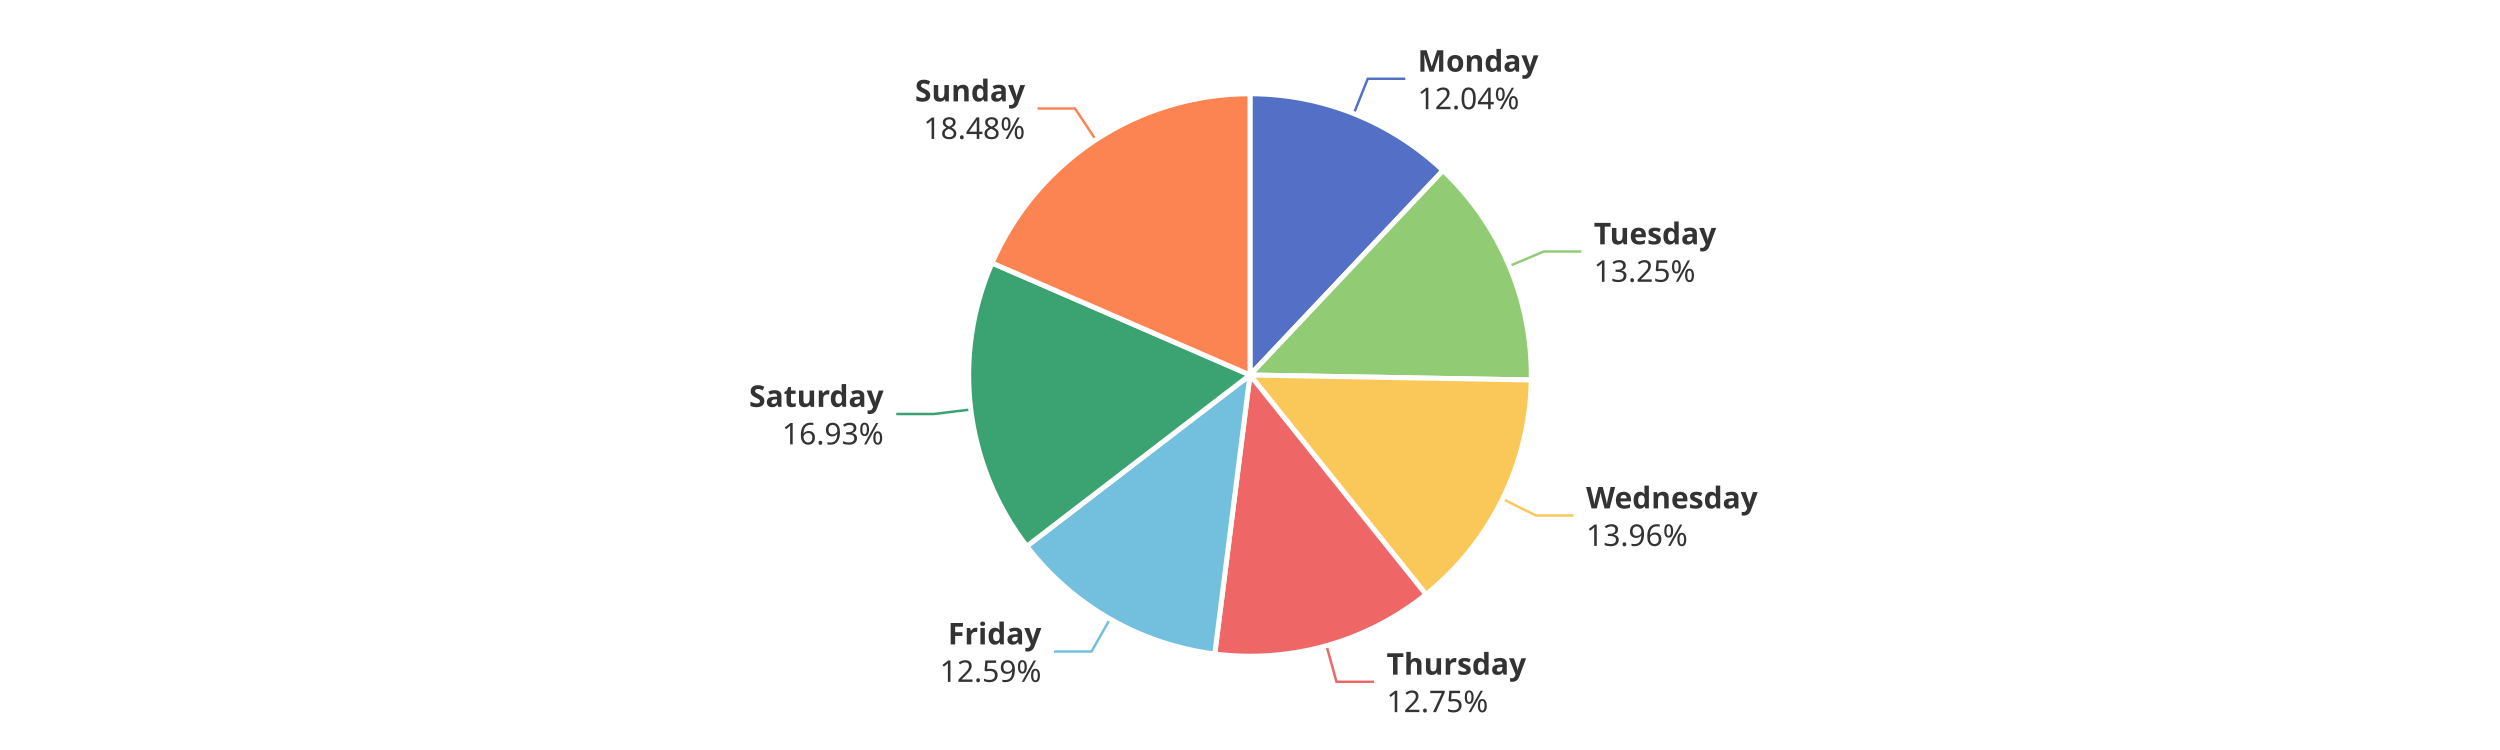
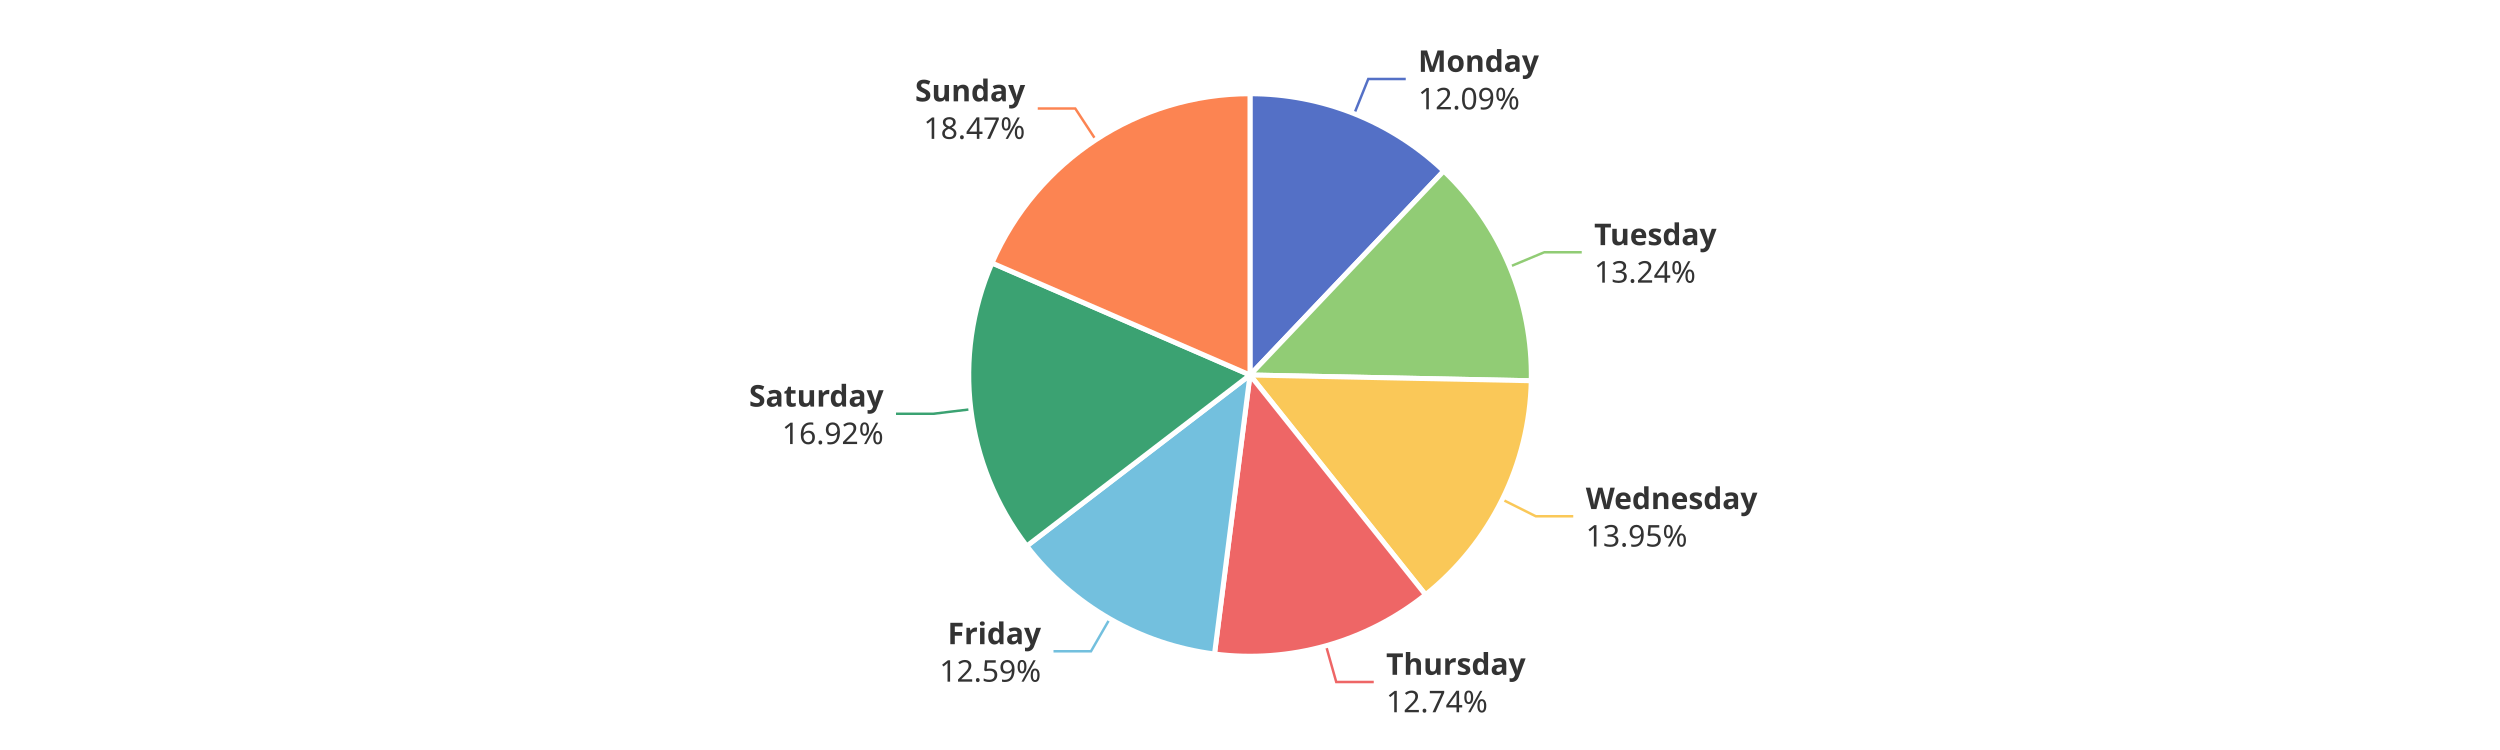
<svg xmlns="http://www.w3.org/2000/svg" width="1000" height="300" version="1.1" baseProfile="full" viewBox="0 0 1000 300">
  <rect width="1000" height="300" x="0" y="0" id="0" fill="#ffffff" />
-   <polyline points="541.5 45.5 547.1 31.5 562.1 31.5" fill="none" stroke="#5470c6" />
-   <polyline points="603.7 106.4 617.5 100.6 632.5 100.6" fill="none" stroke="#91cc75" />
-   <polyline points="601 199.6 614.4 206.2 629.4 206.2" fill="none" stroke="#fac858" />
-   <polyline points="530.6 258.3 534.6 272.7 549.6 272.7" fill="none" stroke="#ee6666" />
-   <polyline points="444 247.6 436.6 260.6 421.6 260.6" fill="none" stroke="#73c0de" />
-   <polyline points="388.3 163.8 373.5 165.6 358.5 165.6" fill="none" stroke="#3ba272" />
-   <polyline points="438.3 55.9 430 43.4 415 43.4" fill="none" stroke="#fc8452" />
-   <path d="M500 37.5A112.5 112.5 0 0 1 577.2 68.2L500 150Z" fill="#5470c6" stroke="#fff" stroke-width="2" stroke-linejoin="round" />
-   <path d="M577.2 68.2A112.5 112.5 0 0 1 612.5 152L500 150Z" fill="#91cc75" stroke="#fff" stroke-width="2" stroke-linejoin="round" />
-   <path d="M612.5 152A112.5 112.5 0 0 1 570.4 237.8L500 150Z" fill="#fac858" stroke="#fff" stroke-width="2" stroke-linejoin="round" />
-   <path d="M570.4 237.8A112.5 112.5 0 0 1 485.9 261.6L500 150Z" fill="#ee6666" stroke="#fff" stroke-width="2" stroke-linejoin="round" />
-   <path d="M485.9 261.6A112.5 112.5 0 0 1 410.7 218.5L500 150Z" fill="#73c0de" stroke="#fff" stroke-width="2" stroke-linejoin="round" />
-   <path d="M410.7 218.5A112.5 112.5 0 0 1 396.8 105.2L500 150Z" fill="#3ba272" stroke="#fff" stroke-width="2" stroke-linejoin="round" />
+   <polyline points="541.7 45.5 547.3 31.6 562.3 31.6" fill="none" stroke="#5470c6" />
+   <polyline points="603.8 106.7 617.7 100.9 632.7 100.9" fill="none" stroke="#91cc75" />
+   <polyline points="600.9 199.8 614.3 206.5 629.3 206.5" fill="none" stroke="#fac858" />
+   <polyline points="530.4 258.3 534.5 272.8 549.5 272.8" fill="none" stroke="#ee6666" />
+   <polyline points="443.9 247.5 436.4 260.5 421.4 260.5" fill="none" stroke="#73c0de" />
+   <polyline points="388.3 163.7 373.4 165.5 358.4 165.5" fill="none" stroke="#3ba272" />
+   <polyline points="438.3 55.9 430.1 43.4 415.1 43.4" fill="none" stroke="#fc8452" />
+   <path d="M500 37.5A112.5 112.5 0 0 1 577.5 68.4L500 150Z" fill="#5470c6" stroke="#fff" stroke-width="2" stroke-linejoin="round" />
+   <path d="M577.5 68.4A112.5 112.5 0 0 1 612.5 152.3L500 150Z" fill="#91cc75" stroke="#fff" stroke-width="2" stroke-linejoin="round" />
+   <path d="M612.5 152.3A112.5 112.5 0 0 1 570.2 237.9L500 150Z" fill="#fac858" stroke="#fff" stroke-width="2" stroke-linejoin="round" />
+   <path d="M570.2 237.9A112.5 112.5 0 0 1 485.8 261.6L500 150Z" fill="#ee6666" stroke="#fff" stroke-width="2" stroke-linejoin="round" />
+   <path d="M485.8 261.6A112.5 112.5 0 0 1 410.7 218.4L500 150Z" fill="#73c0de" stroke="#fff" stroke-width="2" stroke-linejoin="round" />
+   <path d="M410.7 218.4A112.5 112.5 0 0 1 396.8 105.2L500 150Z" fill="#3ba272" stroke="#fff" stroke-width="2" stroke-linejoin="round" />
  <path d="M396.8 105.2A112.5 112.5 0 0 1 500 37.5L500 150Z" fill="#fc8452" stroke="#fff" stroke-width="2" stroke-linejoin="round" />
-   <path d="M0 -15l42.8 0l0 30l-42.8 0Z" transform="translate(567.0803 31.5108)" fill="none" />
-   <text dominant-baseline="central" text-anchor="start" style="font-size:12px;font-family:sans-serif;font-weight:bold;" y="-7.5" transform="translate(567.0803 31.5108)" fill="#333" stroke="rgb(255,255,255)" stroke-width="2" paint-order="stroke" stroke-miterlimit="2">Monday</text>
-   <text dominant-baseline="central" text-anchor="start" style="font-size:12px;font-family:sans-serif;" y="7.5" transform="translate(567.0803 31.5108)" fill="#333" stroke="rgb(255,255,255)" stroke-width="2" paint-order="stroke" stroke-miterlimit="2">12.04%</text>
-   <path d="M0 -15l46.2 0l0 30l-46.2 0Z" transform="translate(637.5266 100.5657)" fill="none" />
-   <text dominant-baseline="central" text-anchor="start" style="font-size:12px;font-family:sans-serif;font-weight:bold;" y="-7.5" transform="translate(637.5266 100.5657)" fill="#333" stroke="rgb(255,255,255)" stroke-width="2" paint-order="stroke" stroke-miterlimit="2">Tuesday</text>
-   <text dominant-baseline="central" text-anchor="start" style="font-size:12px;font-family:sans-serif;" y="7.5" transform="translate(637.5266 100.5657)" fill="#333" stroke="rgb(255,255,255)" stroke-width="2" paint-order="stroke" stroke-miterlimit="2">13.25%</text>
-   <path d="M0 -15l63.6 0l0 30l-63.6 0Z" transform="translate(634.4393 206.2129)" fill="none" />
-   <text dominant-baseline="central" text-anchor="start" style="font-size:12px;font-family:sans-serif;font-weight:bold;" y="-7.5" transform="translate(634.4393 206.2129)" fill="#333" stroke="rgb(255,255,255)" stroke-width="2" paint-order="stroke" stroke-miterlimit="2">Wednesday</text>
-   <text dominant-baseline="central" text-anchor="start" style="font-size:12px;font-family:sans-serif;" y="7.5" transform="translate(634.4393 206.2129)" fill="#333" stroke="rgb(255,255,255)" stroke-width="2" paint-order="stroke" stroke-miterlimit="2">13.96%</text>
-   <path d="M0 -15l50.2 0l0 30l-50.2 0Z" transform="translate(554.6438 272.7031)" fill="none" />
-   <text dominant-baseline="central" text-anchor="start" style="font-size:12px;font-family:sans-serif;font-weight:bold;" y="-7.5" transform="translate(554.6438 272.7031)" fill="#333" stroke="rgb(255,255,255)" stroke-width="2" paint-order="stroke" stroke-miterlimit="2">Thursday</text>
-   <text dominant-baseline="central" text-anchor="start" style="font-size:12px;font-family:sans-serif;" y="7.5" transform="translate(554.6438 272.7031)" fill="#333" stroke="rgb(255,255,255)" stroke-width="2" paint-order="stroke" stroke-miterlimit="2">12.75%</text>
-   <path d="M-40.9 -15l40.9 0l0 30l-40.9 0Z" transform="translate(416.5566 260.5947)" fill="none" />
-   <text dominant-baseline="central" text-anchor="end" style="font-size:12px;font-family:sans-serif;font-weight:bold;" y="-7.5" transform="translate(416.5566 260.5947)" fill="#333" stroke="rgb(255,255,255)" stroke-width="2" paint-order="stroke" stroke-miterlimit="2">Friday</text>
-   <text dominant-baseline="central" text-anchor="end" style="font-size:12px;font-family:sans-serif;" y="7.5" transform="translate(416.5566 260.5947)" fill="#333" stroke="rgb(255,255,255)" stroke-width="2" paint-order="stroke" stroke-miterlimit="2">12.59%</text>
-   <path d="M-48.2 -15l48.2 0l0 30l-48.2 0Z" transform="translate(353.4581 165.6008)" fill="none" />
-   <text dominant-baseline="central" text-anchor="end" style="font-size:12px;font-family:sans-serif;font-weight:bold;" y="-7.5" transform="translate(353.4581 165.6008)" fill="#333" stroke="rgb(255,255,255)" stroke-width="2" paint-order="stroke" stroke-miterlimit="2">Saturday</text>
-   <text dominant-baseline="central" text-anchor="end" style="font-size:12px;font-family:sans-serif;" y="7.5" transform="translate(353.4581 165.6008)" fill="#333" stroke="rgb(255,255,255)" stroke-width="2" paint-order="stroke" stroke-miterlimit="2">16.93%</text>
-   <path d="M-40.9 -15l40.9 0l0 30l-40.9 0Z" transform="translate(410.0393 43.4085)" fill="none" />
-   <text dominant-baseline="central" text-anchor="end" style="font-size:12px;font-family:sans-serif;font-weight:bold;" y="-7.5" transform="translate(410.0393 43.4085)" fill="#333" stroke="rgb(255,255,255)" stroke-width="2" paint-order="stroke" stroke-miterlimit="2">Sunday</text>
-   <text dominant-baseline="central" text-anchor="end" style="font-size:12px;font-family:sans-serif;" y="7.5" transform="translate(410.0393 43.4085)" fill="#333" stroke="rgb(255,255,255)" stroke-width="2" paint-order="stroke" stroke-miterlimit="2">18.48%</text>
+   <path d="M0 -15l42.8 0l0 30l-42.8 0Z" transform="translate(567.2664 31.5849)" fill="none" />
+   <text dominant-baseline="central" text-anchor="start" style="font-size:12px;font-family:sans-serif;font-weight:bold;" y="-7.5" transform="translate(567.2664 31.5849)" fill="#333" stroke="rgb(255,255,255)" stroke-width="2" paint-order="stroke" stroke-miterlimit="2">Monday</text>
+   <text dominant-baseline="central" text-anchor="start" style="font-size:12px;font-family:sans-serif;" y="7.5" transform="translate(567.2664 31.5849)" fill="#333" stroke="rgb(255,255,255)" stroke-width="2" paint-order="stroke" stroke-miterlimit="2">12.09%</text>
+   <path d="M0 -15l46.2 0l0 30l-46.2 0Z" transform="translate(637.6659 100.8981)" fill="none" />
+   <text dominant-baseline="central" text-anchor="start" style="font-size:12px;font-family:sans-serif;font-weight:bold;" y="-7.5" transform="translate(637.6659 100.8981)" fill="#333" stroke="rgb(255,255,255)" stroke-width="2" paint-order="stroke" stroke-miterlimit="2">Tuesday</text>
+   <text dominant-baseline="central" text-anchor="start" style="font-size:12px;font-family:sans-serif;" y="7.5" transform="translate(637.6659 100.8981)" fill="#333" stroke="rgb(255,255,255)" stroke-width="2" paint-order="stroke" stroke-miterlimit="2">13.24%</text>
+   <path d="M0 -15l63.6 0l0 30l-63.6 0Z" transform="translate(634.3155 206.4644)" fill="none" />
+   <text dominant-baseline="central" text-anchor="start" style="font-size:12px;font-family:sans-serif;font-weight:bold;" y="-7.5" transform="translate(634.3155 206.4644)" fill="#333" stroke="rgb(255,255,255)" stroke-width="2" paint-order="stroke" stroke-miterlimit="2">Wednesday</text>
+   <text dominant-baseline="central" text-anchor="start" style="font-size:12px;font-family:sans-serif;" y="7.5" transform="translate(634.3155 206.4644)" fill="#333" stroke="rgb(255,255,255)" stroke-width="2" paint-order="stroke" stroke-miterlimit="2">13.95%</text>
+   <path d="M0 -15l50.2 0l0 30l-50.2 0Z" transform="translate(554.4511 272.7574)" fill="none" />
+   <text dominant-baseline="central" text-anchor="start" style="font-size:12px;font-family:sans-serif;font-weight:bold;" y="-7.5" transform="translate(554.4511 272.7574)" fill="#333" stroke="rgb(255,255,255)" stroke-width="2" paint-order="stroke" stroke-miterlimit="2">Thursday</text>
+   <text dominant-baseline="central" text-anchor="start" style="font-size:12px;font-family:sans-serif;" y="7.5" transform="translate(554.4511 272.7574)" fill="#333" stroke="rgb(255,255,255)" stroke-width="2" paint-order="stroke" stroke-miterlimit="2">12.74%</text>
+   <path d="M-40.9 -15l40.9 0l0 30l-40.9 0Z" transform="translate(416.4177 260.5149)" fill="none" />
+   <text dominant-baseline="central" text-anchor="end" style="font-size:12px;font-family:sans-serif;font-weight:bold;" y="-7.5" transform="translate(416.4177 260.5149)" fill="#333" stroke="rgb(255,255,255)" stroke-width="2" paint-order="stroke" stroke-miterlimit="2">Friday</text>
+   <text dominant-baseline="central" text-anchor="end" style="font-size:12px;font-family:sans-serif;" y="7.5" transform="translate(416.4177 260.5149)" fill="#333" stroke="rgb(255,255,255)" stroke-width="2" paint-order="stroke" stroke-miterlimit="2">12.59%</text>
+   <path d="M-48.2 -15l48.2 0l0 30l-48.2 0Z" transform="translate(353.4434 165.4816)" fill="none" />
+   <text dominant-baseline="central" text-anchor="end" style="font-size:12px;font-family:sans-serif;font-weight:bold;" y="-7.5" transform="translate(353.4434 165.4816)" fill="#333" stroke="rgb(255,255,255)" stroke-width="2" paint-order="stroke" stroke-miterlimit="2">Saturday</text>
+   <text dominant-baseline="central" text-anchor="end" style="font-size:12px;font-family:sans-serif;" y="7.5" transform="translate(353.4434 165.4816)" fill="#333" stroke="rgb(255,255,255)" stroke-width="2" paint-order="stroke" stroke-miterlimit="2">16.92%</text>
+   <path d="M-40.9 -15l40.9 0l0 30l-40.9 0Z" transform="translate(410.0728 43.3865)" fill="none" />
+   <text dominant-baseline="central" text-anchor="end" style="font-size:12px;font-family:sans-serif;font-weight:bold;" y="-7.5" transform="translate(410.0728 43.3865)" fill="#333" stroke="rgb(255,255,255)" stroke-width="2" paint-order="stroke" stroke-miterlimit="2">Sunday</text>
+   <text dominant-baseline="central" text-anchor="end" style="font-size:12px;font-family:sans-serif;" y="7.5" transform="translate(410.0728 43.3865)" fill="#333" stroke="rgb(255,255,255)" stroke-width="2" paint-order="stroke" stroke-miterlimit="2">18.47%</text>
</svg>
